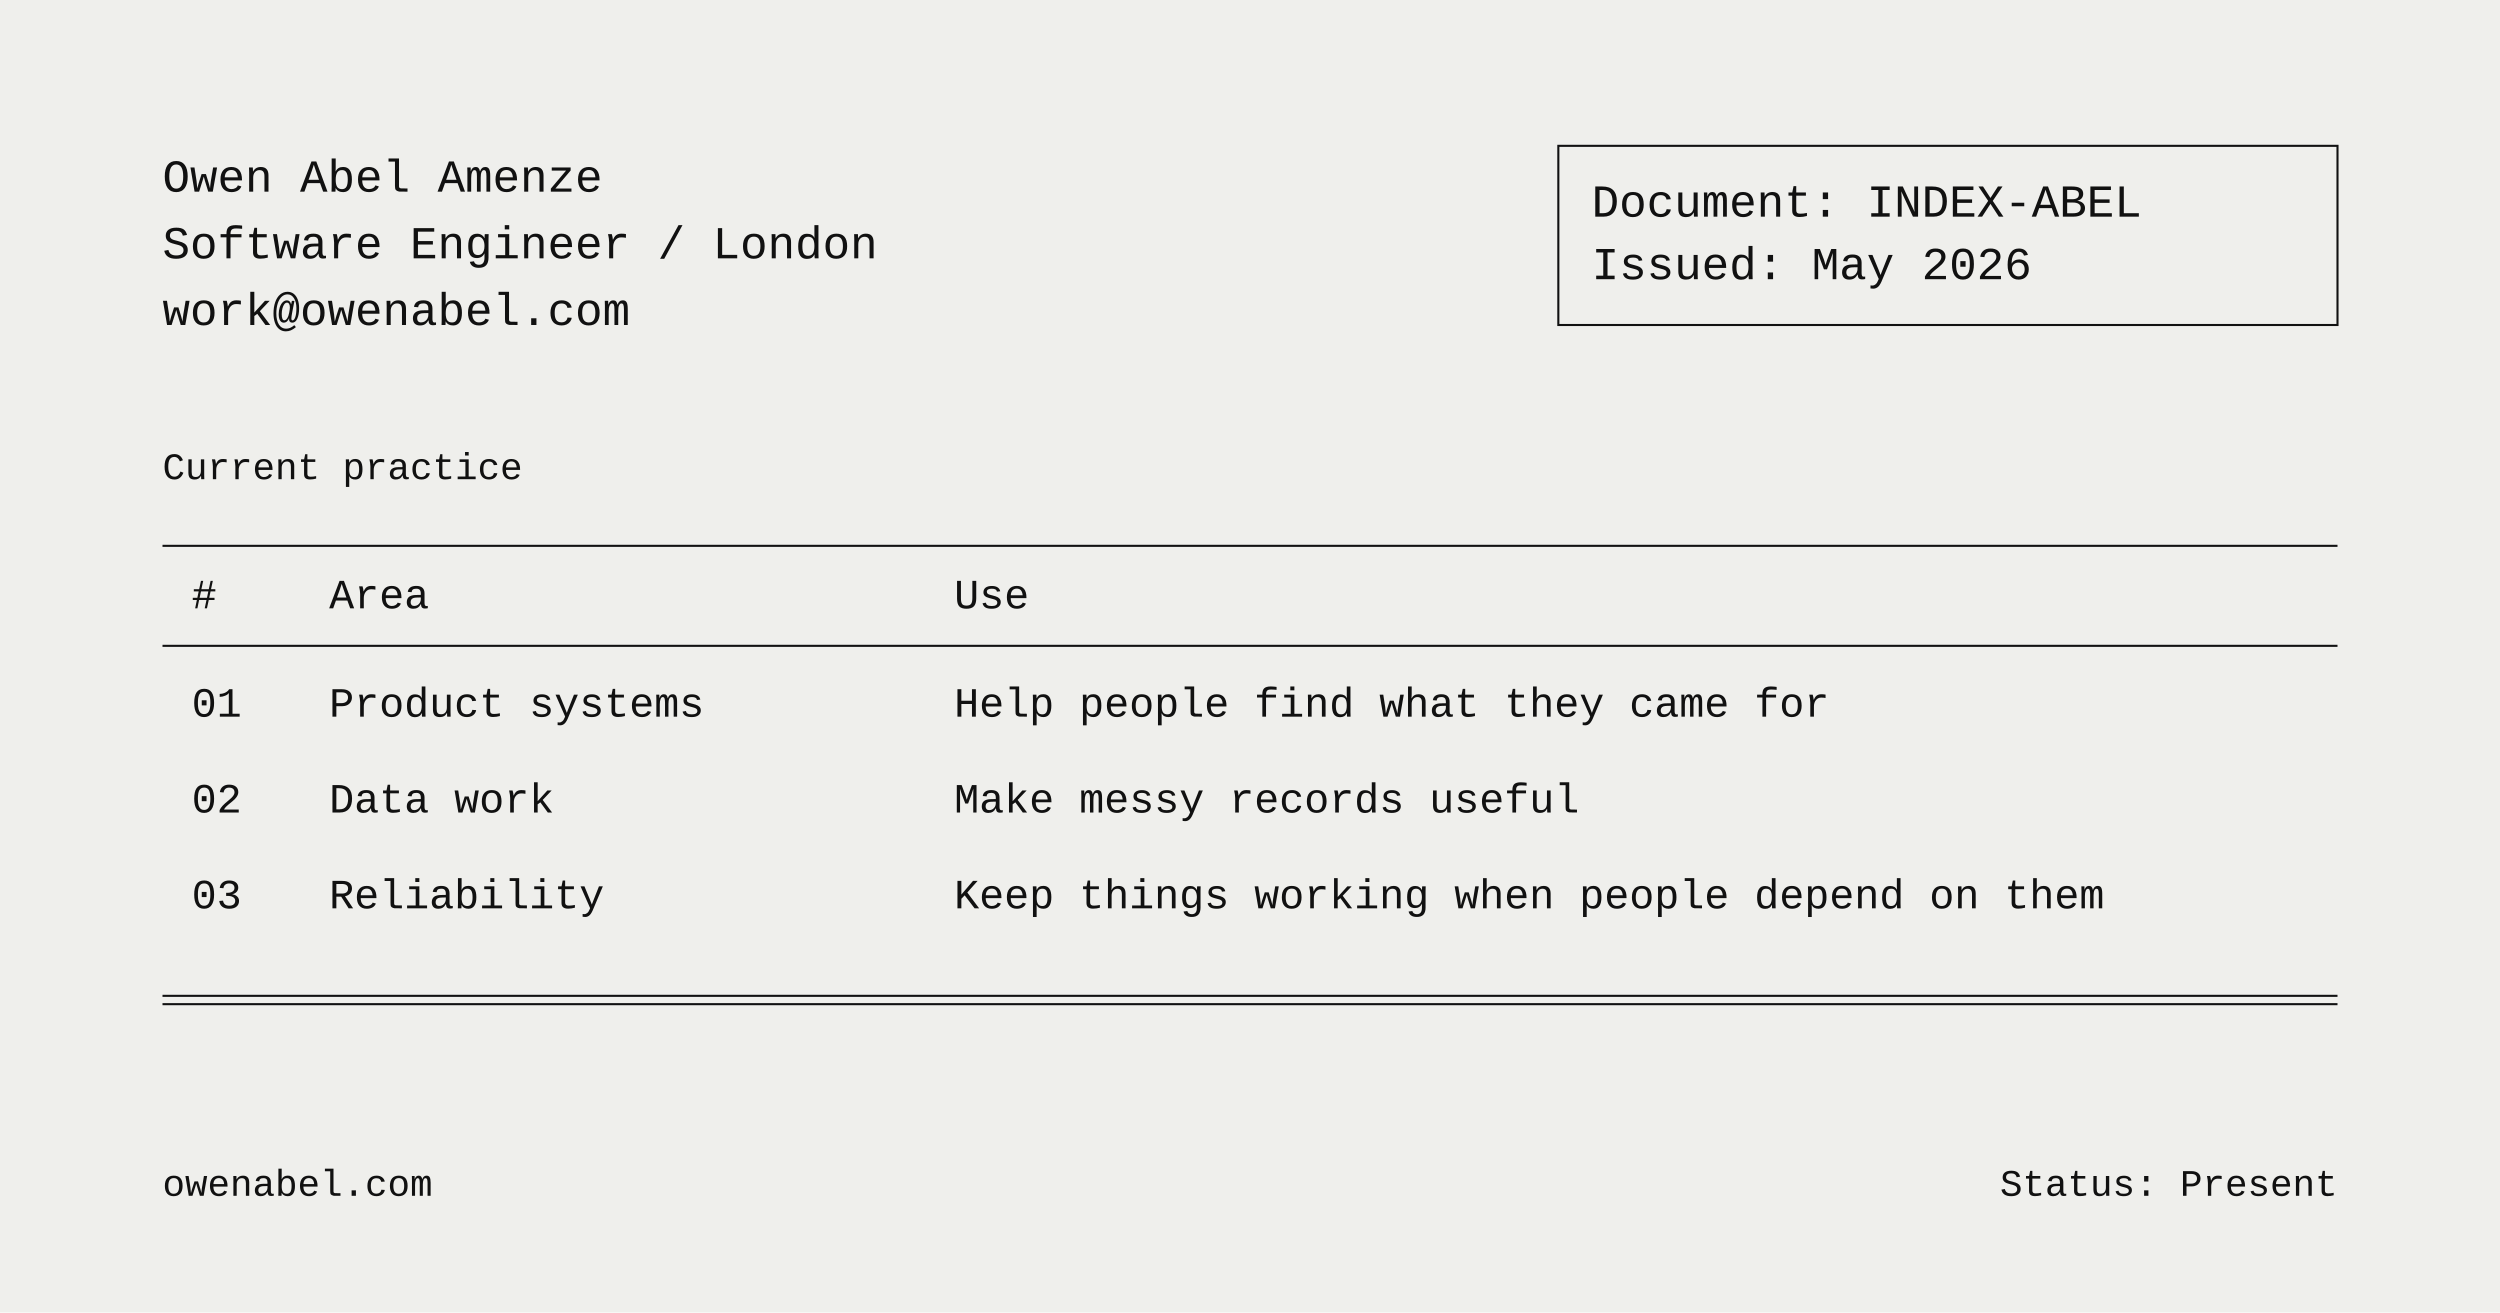
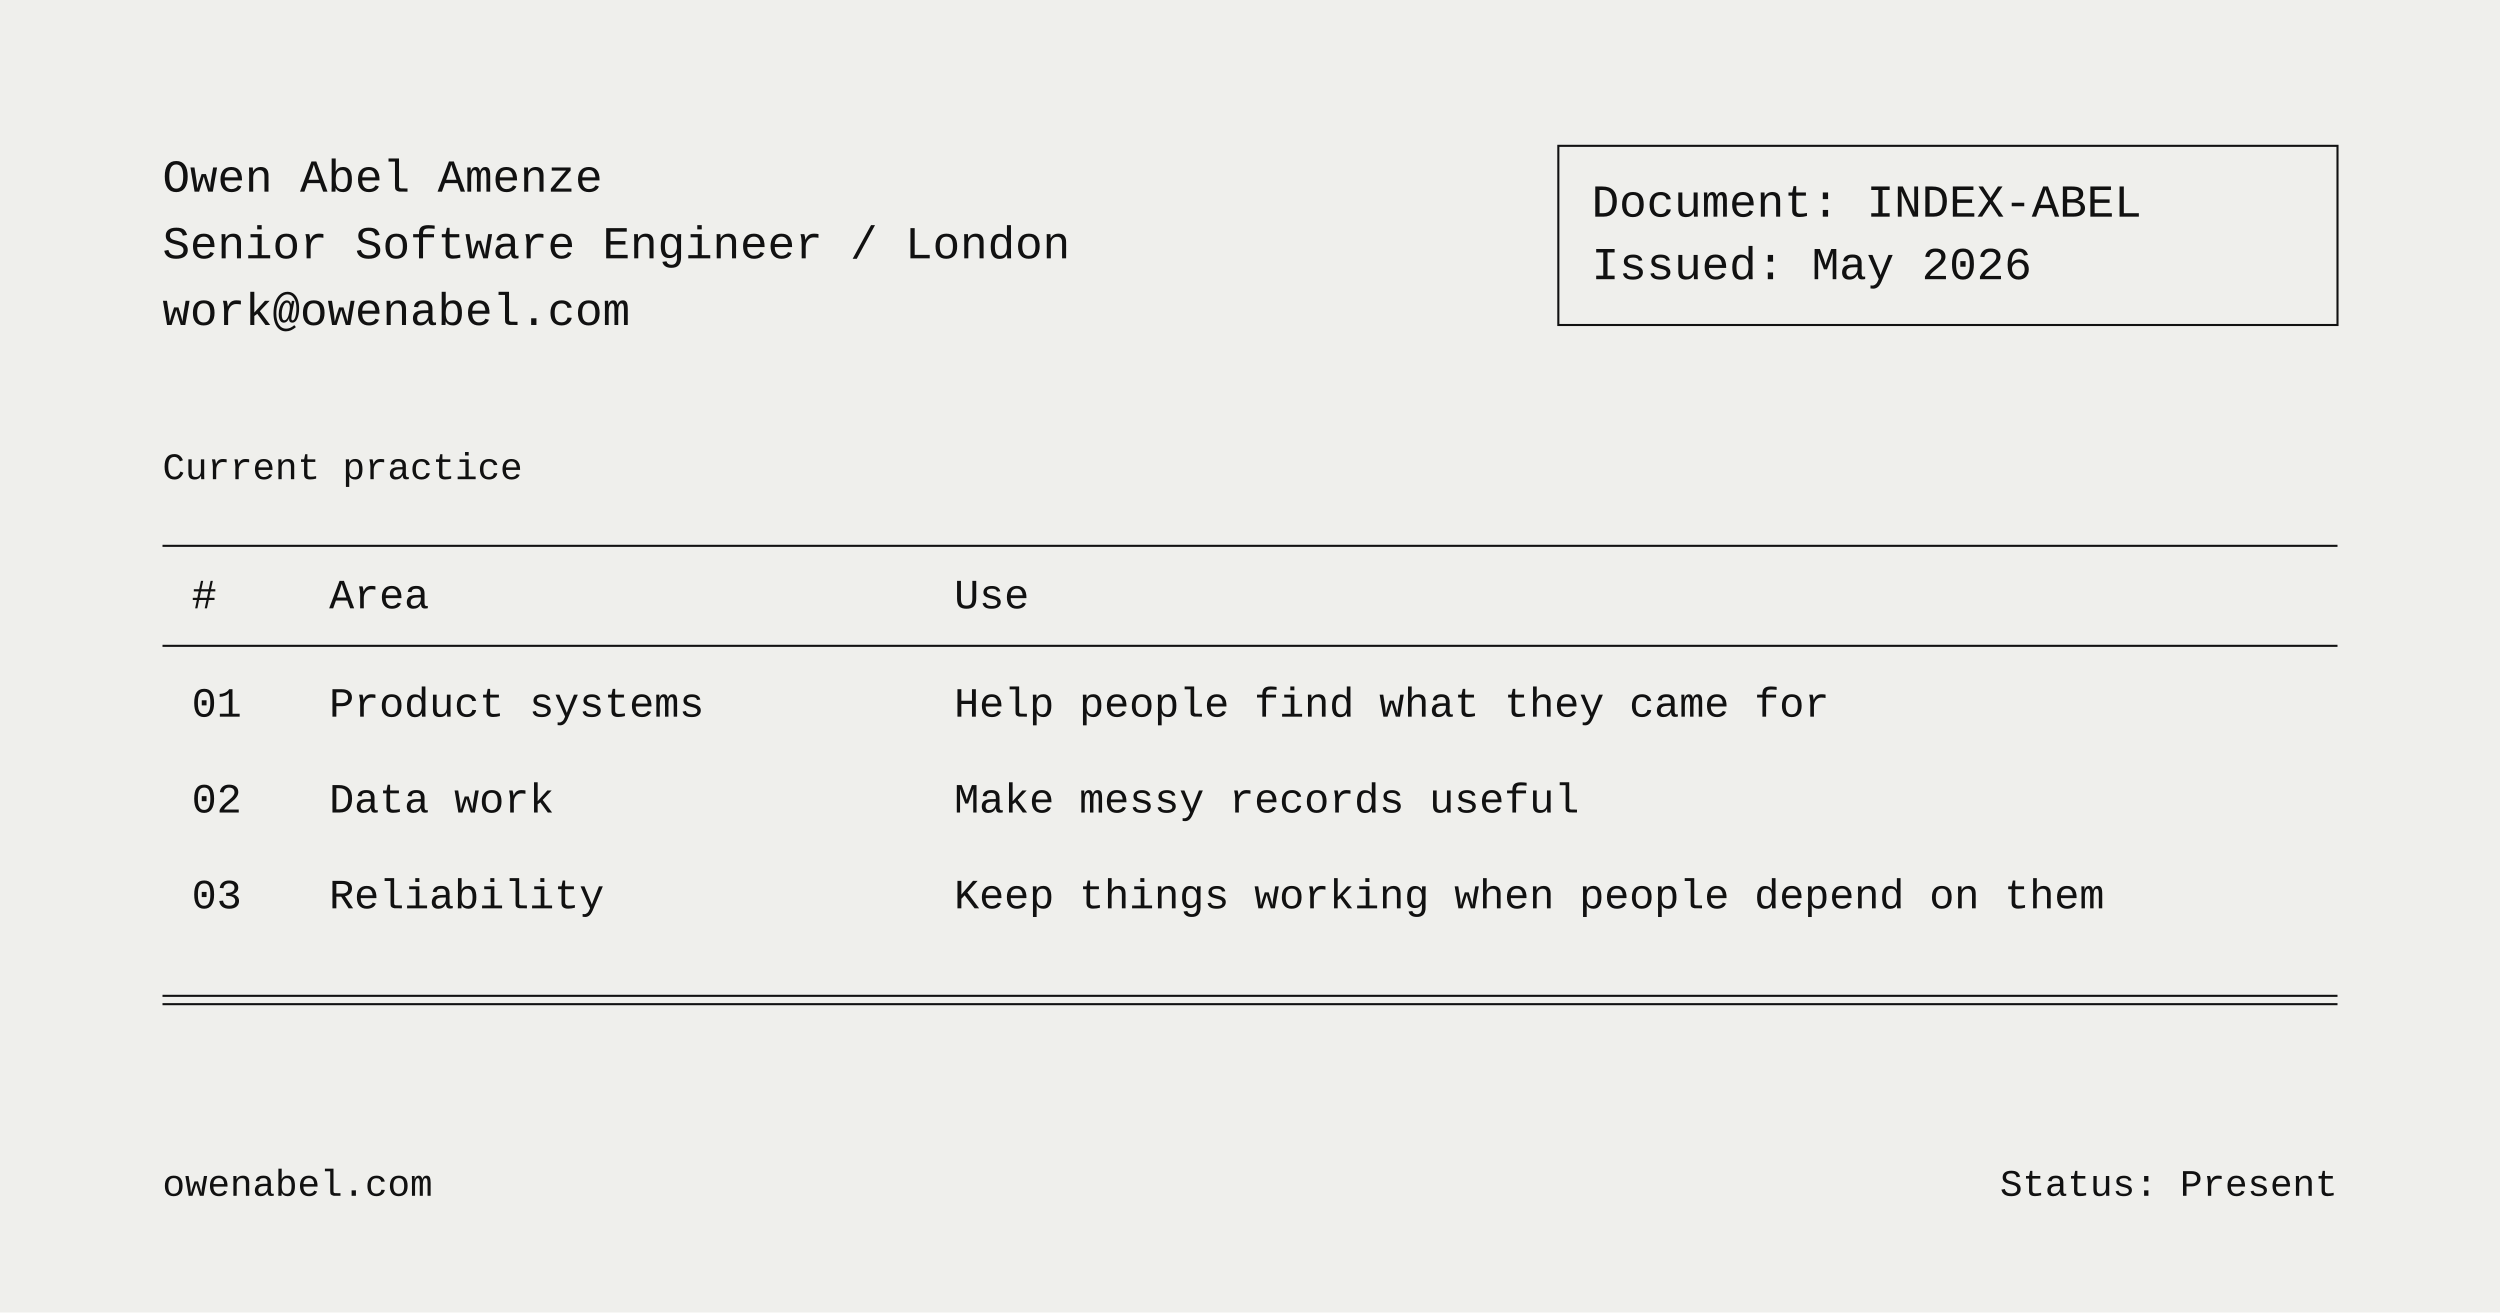
<svg xmlns="http://www.w3.org/2000/svg" width="1200" height="630" viewBox="0 0 1200 630">
  <rect width="1200" height="630" fill="#efefec" />
  <g fill="#111111" font-family="Courier New, Courier, monospace">
    <text x="78" y="92" font-size="22">Owen Abel Amenze</text>
-     <text x="78" y="124" font-size="22">Software Engineer / London</text>
+     <text x="78" y="124" font-size="22">Senior Software Engineer / London</text>
    <text x="78" y="156" font-size="22">work@owenabel.com</text>
    <g font-size="22">
      <rect x="748" y="70" width="374" height="86" fill="none" stroke="#111111" stroke-width="1" />
      <text x="764" y="104">Document:      INDEX-ABEL</text>
      <text x="764" y="134">Issued:        May 2026</text>
    </g>
    <text x="78" y="230" font-size="18">Current practice</text>
    <line x1="78" y1="262" x2="1122" y2="262" stroke="#111111" stroke-width="1" />
    <text x="92" y="292" font-size="20">#</text>
    <text x="158" y="292" font-size="20">Area</text>
    <text x="458" y="292" font-size="20">Use</text>
    <line x1="78" y1="310" x2="1122" y2="310" stroke="#111111" stroke-width="1" />
    <text x="92" y="344" font-size="20">01</text>
    <text x="158" y="344" font-size="20">Product systems</text>
    <text x="458" y="344" font-size="20">Help people find what they came for</text>
    <text x="92" y="390" font-size="20">02</text>
    <text x="158" y="390" font-size="20">Data work</text>
    <text x="458" y="390" font-size="20">Make messy records useful</text>
    <text x="92" y="436" font-size="20">03</text>
    <text x="158" y="436" font-size="20">Reliability</text>
    <text x="458" y="436" font-size="20">Keep things working when people depend on them</text>
    <line x1="78" y1="478" x2="1122" y2="478" stroke="#111111" stroke-width="1" />
    <line x1="78" y1="482" x2="1122" y2="482" stroke="#111111" stroke-width="1" />
    <text x="78" y="574" font-size="18">owenabel.com</text>
    <text x="960" y="574" font-size="18">Status: Present</text>
  </g>
</svg>
